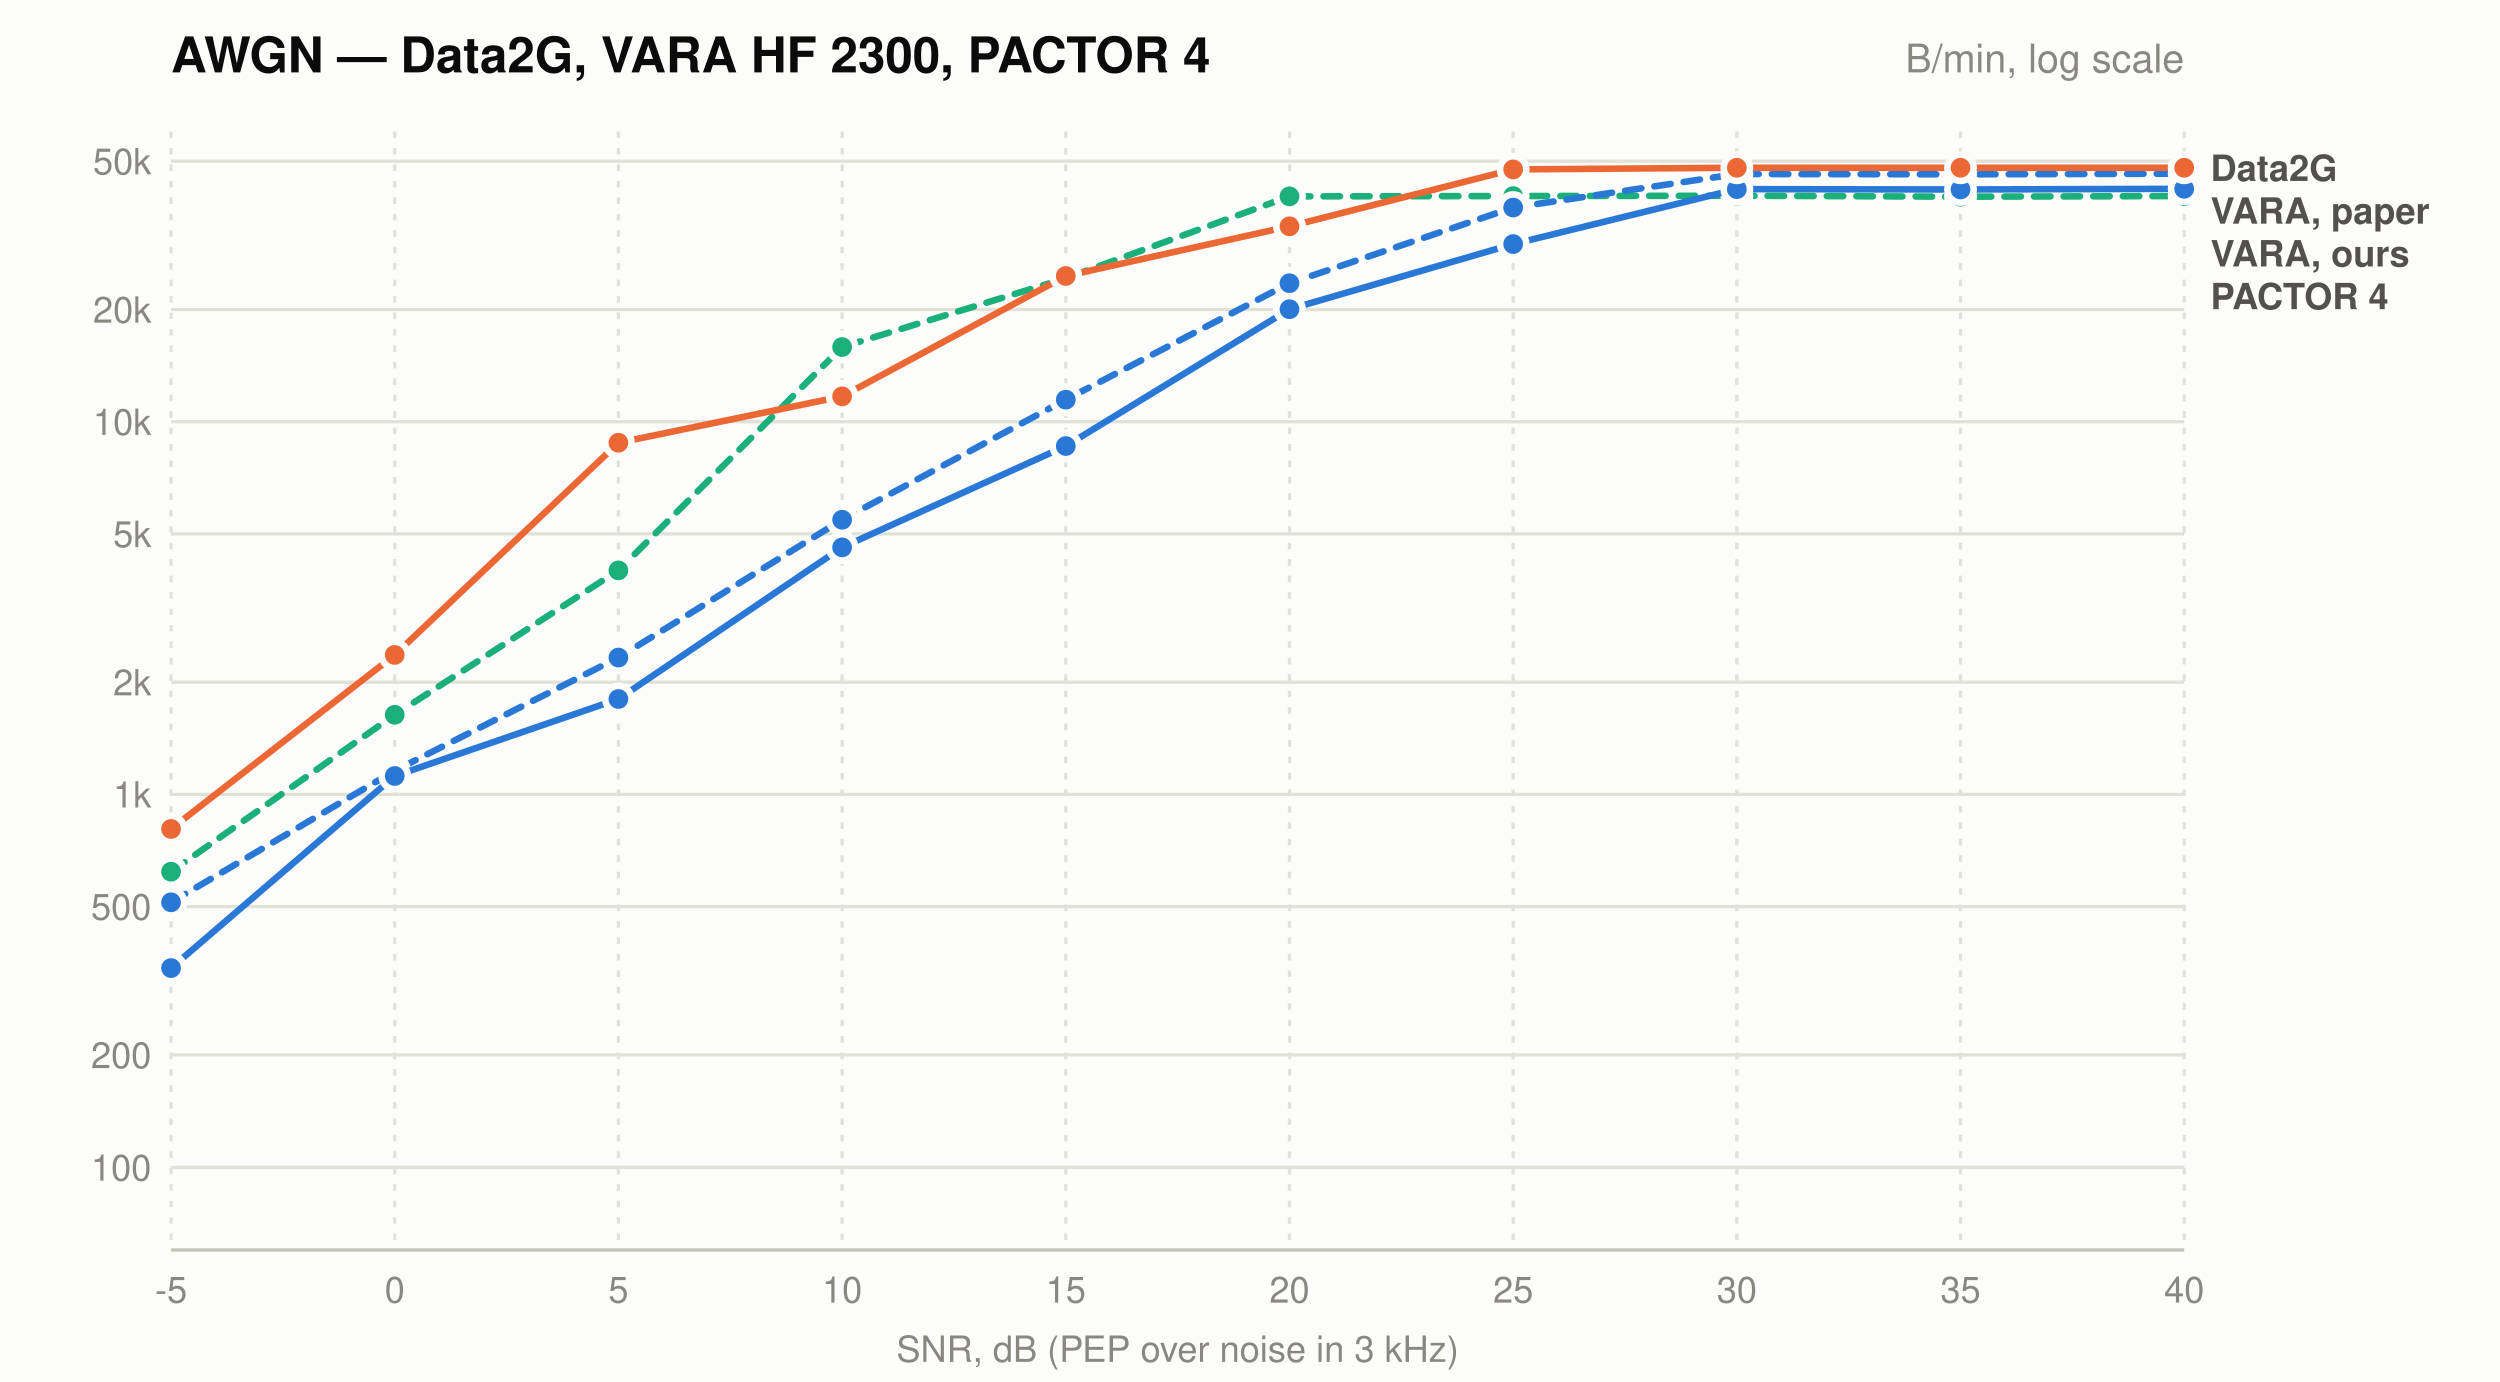
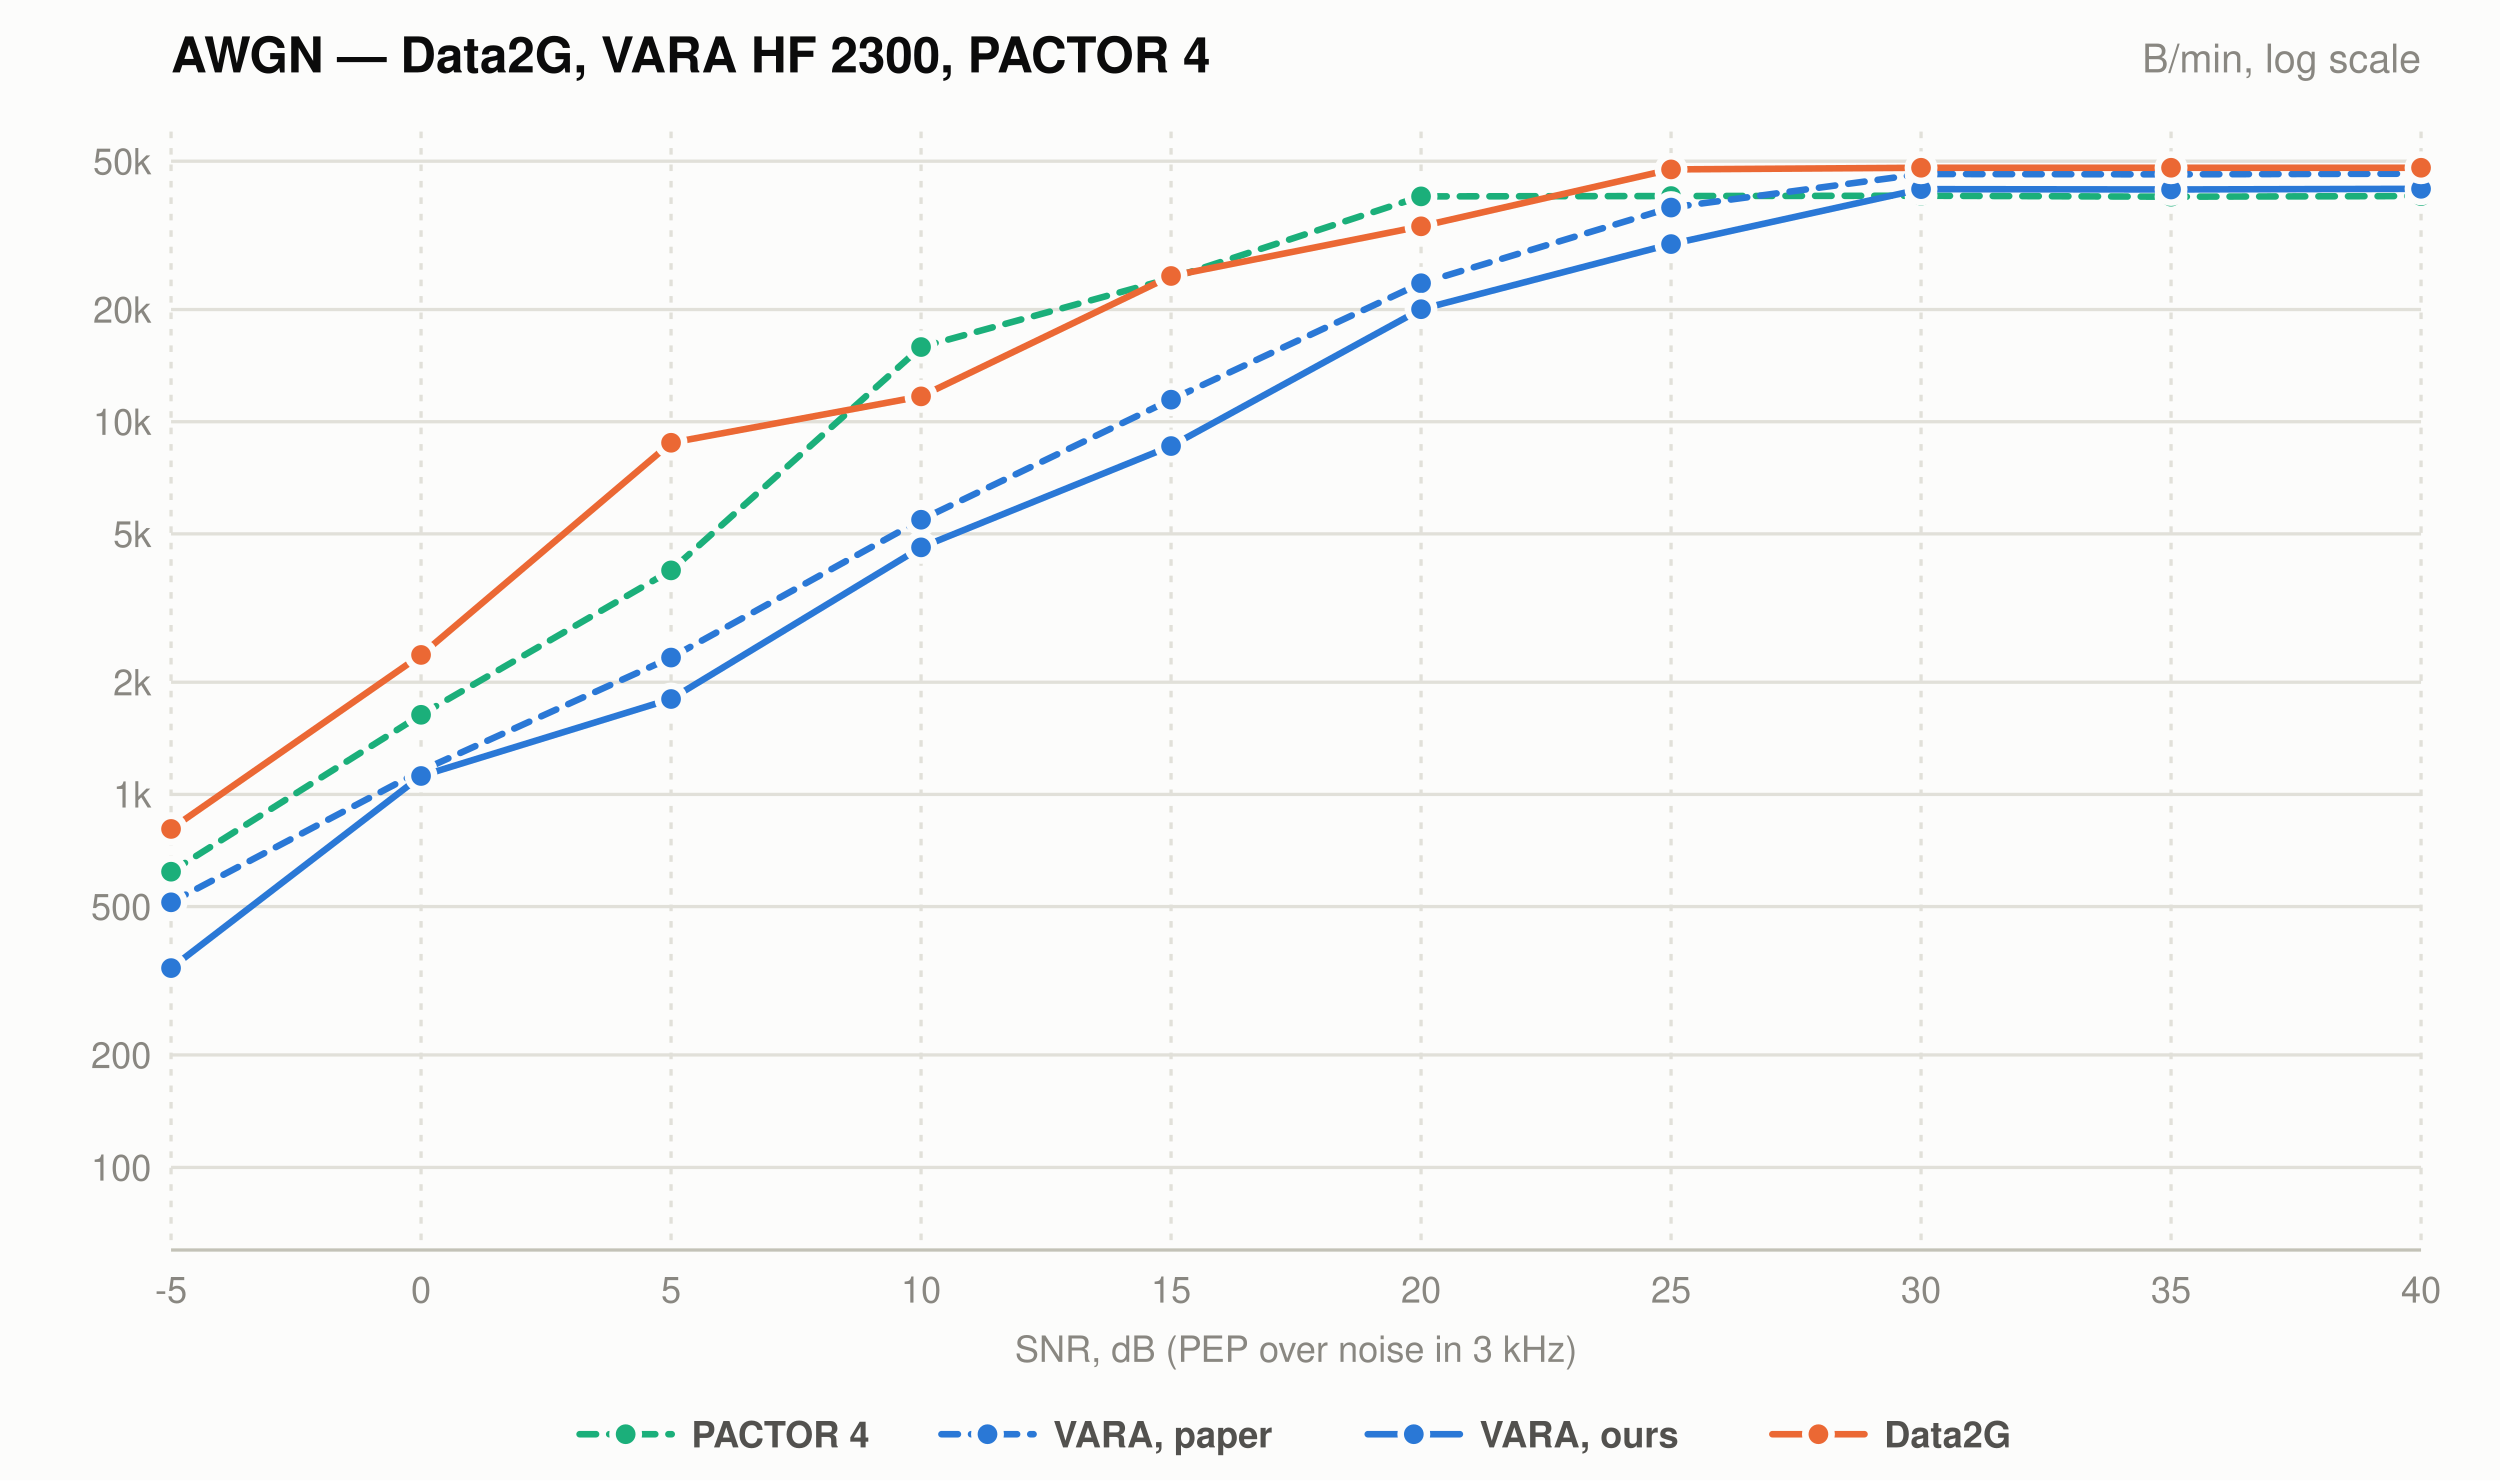
- <svg xmlns="http://www.w3.org/2000/svg" viewBox="0 0 760 420" width="760" height="420" font-family="-apple-system, BlinkMacSystemFont, 'Segoe UI', Helvetica, Arial, sans-serif">
-   <rect width="760" height="420" fill="#fcfcfb" />
+ <svg xmlns="http://www.w3.org/2000/svg" viewBox="0 0 760 450" width="760" height="450" font-family="-apple-system, BlinkMacSystemFont, 'Segoe UI', Helvetica, Arial, sans-serif">
+   <rect width="760" height="450" fill="#fcfcfb" />
  <text x="52" y="22" font-size="15" font-weight="600" fill="#0b0b0b">AWGN — Data2G, VARA HF 2300, PACTOR 4</text>
-   <text x="664" y="22" font-size="12" fill="#898781" text-anchor="end">B/min, log scale</text>
-   <line x1="52" x2="664" y1="354.9" y2="354.9" stroke="#e1e0d9" />
+   <text x="736" y="22" font-size="12" fill="#898781" text-anchor="end">B/min, log scale</text>
+   <line x1="52" x2="736" y1="354.9" y2="354.9" stroke="#e1e0d9" />
  <text x="46" y="358.9" font-size="11" fill="#898781" text-anchor="end">100</text>
-   <line x1="52" x2="664" y1="320.7" y2="320.7" stroke="#e1e0d9" />
+   <line x1="52" x2="736" y1="320.7" y2="320.7" stroke="#e1e0d9" />
  <text x="46" y="324.7" font-size="11" fill="#898781" text-anchor="end">200</text>
-   <line x1="52" x2="664" y1="275.6" y2="275.6" stroke="#e1e0d9" />
+   <line x1="52" x2="736" y1="275.6" y2="275.6" stroke="#e1e0d9" />
  <text x="46" y="279.6" font-size="11" fill="#898781" text-anchor="end">500</text>
-   <line x1="52" x2="664" y1="241.5" y2="241.5" stroke="#e1e0d9" />
+   <line x1="52" x2="736" y1="241.5" y2="241.5" stroke="#e1e0d9" />
  <text x="46" y="245.5" font-size="11" fill="#898781" text-anchor="end">1k</text>
-   <line x1="52" x2="664" y1="207.4" y2="207.4" stroke="#e1e0d9" />
+   <line x1="52" x2="736" y1="207.4" y2="207.4" stroke="#e1e0d9" />
  <text x="46" y="211.4" font-size="11" fill="#898781" text-anchor="end">2k</text>
-   <line x1="52" x2="664" y1="162.3" y2="162.3" stroke="#e1e0d9" />
+   <line x1="52" x2="736" y1="162.3" y2="162.3" stroke="#e1e0d9" />
  <text x="46" y="166.3" font-size="11" fill="#898781" text-anchor="end">5k</text>
-   <line x1="52" x2="664" y1="128.2" y2="128.2" stroke="#e1e0d9" />
+   <line x1="52" x2="736" y1="128.2" y2="128.2" stroke="#e1e0d9" />
  <text x="46" y="132.2" font-size="11" fill="#898781" text-anchor="end">10k</text>
-   <line x1="52" x2="664" y1="94.1" y2="94.1" stroke="#e1e0d9" />
+   <line x1="52" x2="736" y1="94.1" y2="94.1" stroke="#e1e0d9" />
  <text x="46" y="98.1" font-size="11" fill="#898781" text-anchor="end">20k</text>
-   <line x1="52" x2="664" y1="49.0" y2="49.0" stroke="#e1e0d9" />
+   <line x1="52" x2="736" y1="49.0" y2="49.0" stroke="#e1e0d9" />
  <text x="46" y="53.0" font-size="11" fill="#898781" text-anchor="end">50k</text>
  <line x1="52.0" x2="52.0" y1="40" y2="380" stroke="#e1e0d9" stroke-dasharray="2 3" />
  <text x="52.0" y="396" font-size="11" fill="#898781" text-anchor="middle">-5</text>
-   <line x1="120.0" x2="120.0" y1="40" y2="380" stroke="#e1e0d9" stroke-dasharray="2 3" />
-   <text x="120.0" y="396" font-size="11" fill="#898781" text-anchor="middle">0</text>
-   <line x1="188.0" x2="188.0" y1="40" y2="380" stroke="#e1e0d9" stroke-dasharray="2 3" />
-   <text x="188.0" y="396" font-size="11" fill="#898781" text-anchor="middle">5</text>
-   <line x1="256.0" x2="256.0" y1="40" y2="380" stroke="#e1e0d9" stroke-dasharray="2 3" />
-   <text x="256.0" y="396" font-size="11" fill="#898781" text-anchor="middle">10</text>
-   <line x1="324.0" x2="324.0" y1="40" y2="380" stroke="#e1e0d9" stroke-dasharray="2 3" />
-   <text x="324.0" y="396" font-size="11" fill="#898781" text-anchor="middle">15</text>
-   <line x1="392.0" x2="392.0" y1="40" y2="380" stroke="#e1e0d9" stroke-dasharray="2 3" />
-   <text x="392.0" y="396" font-size="11" fill="#898781" text-anchor="middle">20</text>
-   <line x1="460.0" x2="460.0" y1="40" y2="380" stroke="#e1e0d9" stroke-dasharray="2 3" />
-   <text x="460.0" y="396" font-size="11" fill="#898781" text-anchor="middle">25</text>
-   <line x1="528.0" x2="528.0" y1="40" y2="380" stroke="#e1e0d9" stroke-dasharray="2 3" />
-   <text x="528.0" y="396" font-size="11" fill="#898781" text-anchor="middle">30</text>
-   <line x1="596.0" x2="596.0" y1="40" y2="380" stroke="#e1e0d9" stroke-dasharray="2 3" />
-   <text x="596.0" y="396" font-size="11" fill="#898781" text-anchor="middle">35</text>
-   <line x1="664.0" x2="664.0" y1="40" y2="380" stroke="#e1e0d9" stroke-dasharray="2 3" />
-   <text x="664.0" y="396" font-size="11" fill="#898781" text-anchor="middle">40</text>
-   <line x1="52" x2="664" y1="380" y2="380" stroke="#c3c2b7" />
-   <text x="358.0" y="414" font-size="11" fill="#898781" text-anchor="middle">SNR, dB (PEP over noise in 3 kHz)</text>
-   <path d="M52.0,265.0L120.0,217.3L188.0,173.4L256.0,105.5L324.0,84.6L392.0,59.7L460.0,59.6L528.0,59.5L596.0,59.8L664.0,59.6" fill="none" stroke="#1baf7a" stroke-width="2" stroke-linejoin="round" stroke-linecap="round" stroke-dasharray="5 4" />
+   <line x1="128.0" x2="128.0" y1="40" y2="380" stroke="#e1e0d9" stroke-dasharray="2 3" />
+   <text x="128.0" y="396" font-size="11" fill="#898781" text-anchor="middle">0</text>
+   <line x1="204.0" x2="204.0" y1="40" y2="380" stroke="#e1e0d9" stroke-dasharray="2 3" />
+   <text x="204.0" y="396" font-size="11" fill="#898781" text-anchor="middle">5</text>
+   <line x1="280.0" x2="280.0" y1="40" y2="380" stroke="#e1e0d9" stroke-dasharray="2 3" />
+   <text x="280.0" y="396" font-size="11" fill="#898781" text-anchor="middle">10</text>
+   <line x1="356.0" x2="356.0" y1="40" y2="380" stroke="#e1e0d9" stroke-dasharray="2 3" />
+   <text x="356.0" y="396" font-size="11" fill="#898781" text-anchor="middle">15</text>
+   <line x1="432.0" x2="432.0" y1="40" y2="380" stroke="#e1e0d9" stroke-dasharray="2 3" />
+   <text x="432.0" y="396" font-size="11" fill="#898781" text-anchor="middle">20</text>
+   <line x1="508.0" x2="508.0" y1="40" y2="380" stroke="#e1e0d9" stroke-dasharray="2 3" />
+   <text x="508.0" y="396" font-size="11" fill="#898781" text-anchor="middle">25</text>
+   <line x1="584.0" x2="584.0" y1="40" y2="380" stroke="#e1e0d9" stroke-dasharray="2 3" />
+   <text x="584.0" y="396" font-size="11" fill="#898781" text-anchor="middle">30</text>
+   <line x1="660.0" x2="660.0" y1="40" y2="380" stroke="#e1e0d9" stroke-dasharray="2 3" />
+   <text x="660.0" y="396" font-size="11" fill="#898781" text-anchor="middle">35</text>
+   <line x1="736.0" x2="736.0" y1="40" y2="380" stroke="#e1e0d9" stroke-dasharray="2 3" />
+   <text x="736.0" y="396" font-size="11" fill="#898781" text-anchor="middle">40</text>
+   <line x1="52" x2="736" y1="380" y2="380" stroke="#c3c2b7" />
+   <text x="394.0" y="414" font-size="11" fill="#898781" text-anchor="middle">SNR, dB (PEP over noise in 3 kHz)</text>
+   <path d="M52.0,265.0L128.0,217.3L204.0,173.4L280.0,105.5L356.0,84.6L432.0,59.7L508.0,59.6L584.0,59.5L660.0,59.8L736.0,59.6" fill="none" stroke="#1baf7a" stroke-width="2" stroke-linejoin="round" stroke-linecap="round" stroke-dasharray="5 4" />
  <circle cx="52.0" cy="265.0" r="4" fill="#1baf7a" stroke="#fcfcfb" stroke-width="2" />
-   <circle cx="120.0" cy="217.3" r="4" fill="#1baf7a" stroke="#fcfcfb" stroke-width="2" />
-   <circle cx="188.0" cy="173.4" r="4" fill="#1baf7a" stroke="#fcfcfb" stroke-width="2" />
-   <circle cx="256.0" cy="105.5" r="4" fill="#1baf7a" stroke="#fcfcfb" stroke-width="2" />
-   <circle cx="324.0" cy="84.6" r="4" fill="#1baf7a" stroke="#fcfcfb" stroke-width="2" />
-   <circle cx="392.0" cy="59.7" r="4" fill="#1baf7a" stroke="#fcfcfb" stroke-width="2" />
-   <circle cx="460.0" cy="59.6" r="4" fill="#1baf7a" stroke="#fcfcfb" stroke-width="2" />
-   <circle cx="528.0" cy="59.5" r="4" fill="#1baf7a" stroke="#fcfcfb" stroke-width="2" />
-   <circle cx="596.0" cy="59.8" r="4" fill="#1baf7a" stroke="#fcfcfb" stroke-width="2" />
-   <circle cx="664.0" cy="59.6" r="4" fill="#1baf7a" stroke="#fcfcfb" stroke-width="2" />
-   <path d="M52.0,274.3L120.0,234.3L188.0,199.9L256.0,158.0L324.0,121.5L392.0,86.1L460.0,63.1L528.0,52.9L596.0,53.0L664.0,52.8" fill="none" stroke="#2a78d6" stroke-width="2" stroke-linejoin="round" stroke-linecap="round" stroke-dasharray="5 4" />
+   <circle cx="128.0" cy="217.3" r="4" fill="#1baf7a" stroke="#fcfcfb" stroke-width="2" />
+   <circle cx="204.0" cy="173.4" r="4" fill="#1baf7a" stroke="#fcfcfb" stroke-width="2" />
+   <circle cx="280.0" cy="105.5" r="4" fill="#1baf7a" stroke="#fcfcfb" stroke-width="2" />
+   <circle cx="356.0" cy="84.6" r="4" fill="#1baf7a" stroke="#fcfcfb" stroke-width="2" />
+   <circle cx="432.0" cy="59.7" r="4" fill="#1baf7a" stroke="#fcfcfb" stroke-width="2" />
+   <circle cx="508.0" cy="59.6" r="4" fill="#1baf7a" stroke="#fcfcfb" stroke-width="2" />
+   <circle cx="584.0" cy="59.5" r="4" fill="#1baf7a" stroke="#fcfcfb" stroke-width="2" />
+   <circle cx="660.0" cy="59.8" r="4" fill="#1baf7a" stroke="#fcfcfb" stroke-width="2" />
+   <circle cx="736.0" cy="59.6" r="4" fill="#1baf7a" stroke="#fcfcfb" stroke-width="2" />
+   <path d="M52.0,274.3L128.0,234.3L204.0,199.9L280.0,158.0L356.0,121.5L432.0,86.1L508.0,63.1L584.0,52.9L660.0,53.0L736.0,52.8" fill="none" stroke="#2a78d6" stroke-width="2" stroke-linejoin="round" stroke-linecap="round" stroke-dasharray="5 4" />
  <circle cx="52.0" cy="274.3" r="4" fill="#2a78d6" stroke="#fcfcfb" stroke-width="2" />
-   <circle cx="120.0" cy="234.3" r="4" fill="#2a78d6" stroke="#fcfcfb" stroke-width="2" />
-   <circle cx="188.0" cy="199.9" r="4" fill="#2a78d6" stroke="#fcfcfb" stroke-width="2" />
-   <circle cx="256.0" cy="158.0" r="4" fill="#2a78d6" stroke="#fcfcfb" stroke-width="2" />
-   <circle cx="324.0" cy="121.5" r="4" fill="#2a78d6" stroke="#fcfcfb" stroke-width="2" />
-   <circle cx="392.0" cy="86.1" r="4" fill="#2a78d6" stroke="#fcfcfb" stroke-width="2" />
-   <circle cx="460.0" cy="63.1" r="4" fill="#2a78d6" stroke="#fcfcfb" stroke-width="2" />
-   <circle cx="528.0" cy="52.9" r="4" fill="#2a78d6" stroke="#fcfcfb" stroke-width="2" />
-   <circle cx="596.0" cy="53.0" r="4" fill="#2a78d6" stroke="#fcfcfb" stroke-width="2" />
-   <circle cx="664.0" cy="52.8" r="4" fill="#2a78d6" stroke="#fcfcfb" stroke-width="2" />
-   <path d="M52.0,294.3L120.0,235.9L188.0,212.5L256.0,166.4L324.0,135.6L392.0,94.0L460.0,74.2L528.0,57.5L596.0,57.6L664.0,57.4" fill="none" stroke="#2a78d6" stroke-width="2" stroke-linejoin="round" stroke-linecap="round" />
+   <circle cx="128.0" cy="234.3" r="4" fill="#2a78d6" stroke="#fcfcfb" stroke-width="2" />
+   <circle cx="204.0" cy="199.9" r="4" fill="#2a78d6" stroke="#fcfcfb" stroke-width="2" />
+   <circle cx="280.0" cy="158.0" r="4" fill="#2a78d6" stroke="#fcfcfb" stroke-width="2" />
+   <circle cx="356.0" cy="121.5" r="4" fill="#2a78d6" stroke="#fcfcfb" stroke-width="2" />
+   <circle cx="432.0" cy="86.1" r="4" fill="#2a78d6" stroke="#fcfcfb" stroke-width="2" />
+   <circle cx="508.0" cy="63.1" r="4" fill="#2a78d6" stroke="#fcfcfb" stroke-width="2" />
+   <circle cx="584.0" cy="52.9" r="4" fill="#2a78d6" stroke="#fcfcfb" stroke-width="2" />
+   <circle cx="660.0" cy="53.0" r="4" fill="#2a78d6" stroke="#fcfcfb" stroke-width="2" />
+   <circle cx="736.0" cy="52.8" r="4" fill="#2a78d6" stroke="#fcfcfb" stroke-width="2" />
+   <path d="M52.0,294.3L128.0,235.9L204.0,212.5L280.0,166.4L356.0,135.6L432.0,94.0L508.0,74.2L584.0,57.5L660.0,57.6L736.0,57.4" fill="none" stroke="#2a78d6" stroke-width="2" stroke-linejoin="round" stroke-linecap="round" />
  <circle cx="52.0" cy="294.3" r="4" fill="#2a78d6" stroke="#fcfcfb" stroke-width="2" />
-   <circle cx="120.0" cy="235.9" r="4" fill="#2a78d6" stroke="#fcfcfb" stroke-width="2" />
-   <circle cx="188.0" cy="212.5" r="4" fill="#2a78d6" stroke="#fcfcfb" stroke-width="2" />
-   <circle cx="256.0" cy="166.4" r="4" fill="#2a78d6" stroke="#fcfcfb" stroke-width="2" />
-   <circle cx="324.0" cy="135.6" r="4" fill="#2a78d6" stroke="#fcfcfb" stroke-width="2" />
-   <circle cx="392.0" cy="94.0" r="4" fill="#2a78d6" stroke="#fcfcfb" stroke-width="2" />
-   <circle cx="460.0" cy="74.2" r="4" fill="#2a78d6" stroke="#fcfcfb" stroke-width="2" />
-   <circle cx="528.0" cy="57.5" r="4" fill="#2a78d6" stroke="#fcfcfb" stroke-width="2" />
-   <circle cx="596.0" cy="57.6" r="4" fill="#2a78d6" stroke="#fcfcfb" stroke-width="2" />
-   <circle cx="664.0" cy="57.4" r="4" fill="#2a78d6" stroke="#fcfcfb" stroke-width="2" />
-   <path d="M52.0,252.0L120.0,199.1L188.0,134.6L256.0,120.5L324.0,83.9L392.0,68.8L460.0,51.5L528.0,51.0L596.0,51.0L664.0,51.0" fill="none" stroke="#eb6834" stroke-width="2" stroke-linejoin="round" stroke-linecap="round" />
+   <circle cx="128.0" cy="235.9" r="4" fill="#2a78d6" stroke="#fcfcfb" stroke-width="2" />
+   <circle cx="204.0" cy="212.5" r="4" fill="#2a78d6" stroke="#fcfcfb" stroke-width="2" />
+   <circle cx="280.0" cy="166.4" r="4" fill="#2a78d6" stroke="#fcfcfb" stroke-width="2" />
+   <circle cx="356.0" cy="135.6" r="4" fill="#2a78d6" stroke="#fcfcfb" stroke-width="2" />
+   <circle cx="432.0" cy="94.0" r="4" fill="#2a78d6" stroke="#fcfcfb" stroke-width="2" />
+   <circle cx="508.0" cy="74.2" r="4" fill="#2a78d6" stroke="#fcfcfb" stroke-width="2" />
+   <circle cx="584.0" cy="57.5" r="4" fill="#2a78d6" stroke="#fcfcfb" stroke-width="2" />
+   <circle cx="660.0" cy="57.6" r="4" fill="#2a78d6" stroke="#fcfcfb" stroke-width="2" />
+   <circle cx="736.0" cy="57.4" r="4" fill="#2a78d6" stroke="#fcfcfb" stroke-width="2" />
+   <path d="M52.0,252.0L128.0,199.1L204.0,134.6L280.0,120.5L356.0,83.9L432.0,68.8L508.0,51.5L584.0,51.0L660.0,51.0L736.0,51.0" fill="none" stroke="#eb6834" stroke-width="2" stroke-linejoin="round" stroke-linecap="round" />
  <circle cx="52.0" cy="252.0" r="4" fill="#eb6834" stroke="#fcfcfb" stroke-width="2" />
-   <circle cx="120.0" cy="199.1" r="4" fill="#eb6834" stroke="#fcfcfb" stroke-width="2" />
-   <circle cx="188.0" cy="134.6" r="4" fill="#eb6834" stroke="#fcfcfb" stroke-width="2" />
-   <circle cx="256.0" cy="120.5" r="4" fill="#eb6834" stroke="#fcfcfb" stroke-width="2" />
-   <circle cx="324.0" cy="83.9" r="4" fill="#eb6834" stroke="#fcfcfb" stroke-width="2" />
-   <circle cx="392.0" cy="68.8" r="4" fill="#eb6834" stroke="#fcfcfb" stroke-width="2" />
-   <circle cx="460.0" cy="51.5" r="4" fill="#eb6834" stroke="#fcfcfb" stroke-width="2" />
-   <circle cx="528.0" cy="51.0" r="4" fill="#eb6834" stroke="#fcfcfb" stroke-width="2" />
-   <circle cx="596.0" cy="51.0" r="4" fill="#eb6834" stroke="#fcfcfb" stroke-width="2" />
-   <circle cx="664.0" cy="51.0" r="4" fill="#eb6834" stroke="#fcfcfb" stroke-width="2" />
-   <text x="672.0" y="55.0" font-size="11" font-weight="600" fill="#52514e">Data2G</text>
-   <text x="672.0" y="68.0" font-size="11" font-weight="600" fill="#52514e">VARA, paper</text>
-   <text x="672.0" y="81.0" font-size="11" font-weight="600" fill="#52514e">VARA, ours</text>
-   <text x="672.0" y="94.0" font-size="11" font-weight="600" fill="#52514e">PACTOR 4</text>
+   <circle cx="128.0" cy="199.1" r="4" fill="#eb6834" stroke="#fcfcfb" stroke-width="2" />
+   <circle cx="204.0" cy="134.6" r="4" fill="#eb6834" stroke="#fcfcfb" stroke-width="2" />
+   <circle cx="280.0" cy="120.5" r="4" fill="#eb6834" stroke="#fcfcfb" stroke-width="2" />
+   <circle cx="356.0" cy="83.9" r="4" fill="#eb6834" stroke="#fcfcfb" stroke-width="2" />
+   <circle cx="432.0" cy="68.8" r="4" fill="#eb6834" stroke="#fcfcfb" stroke-width="2" />
+   <circle cx="508.0" cy="51.5" r="4" fill="#eb6834" stroke="#fcfcfb" stroke-width="2" />
+   <circle cx="584.0" cy="51.0" r="4" fill="#eb6834" stroke="#fcfcfb" stroke-width="2" />
+   <circle cx="660.0" cy="51.0" r="4" fill="#eb6834" stroke="#fcfcfb" stroke-width="2" />
+   <circle cx="736.0" cy="51.0" r="4" fill="#eb6834" stroke="#fcfcfb" stroke-width="2" />
+   <line x1="176.2" x2="204.2" y1="436" y2="436" stroke="#1baf7a" stroke-width="2" stroke-linecap="round" stroke-dasharray="5 4" />
+   <circle cx="190.2" cy="436" r="4" fill="#1baf7a" stroke="#fcfcfb" stroke-width="2" />
+   <text x="210.2" y="440" font-size="11" font-weight="600" fill="#52514e">PACTOR 4</text>
+   <line x1="286.2" x2="314.2" y1="436" y2="436" stroke="#2a78d6" stroke-width="2" stroke-linecap="round" stroke-dasharray="5 4" />
+   <circle cx="300.2" cy="436" r="4" fill="#2a78d6" stroke="#fcfcfb" stroke-width="2" />
+   <text x="320.2" y="440" font-size="11" font-weight="600" fill="#52514e">VARA, paper</text>
+   <line x1="415.8" x2="443.8" y1="436" y2="436" stroke="#2a78d6" stroke-width="2" stroke-linecap="round" />
+   <circle cx="429.8" cy="436" r="4" fill="#2a78d6" stroke="#fcfcfb" stroke-width="2" />
+   <text x="449.8" y="440" font-size="11" font-weight="600" fill="#52514e">VARA, ours</text>
+   <line x1="538.8" x2="566.8" y1="436" y2="436" stroke="#eb6834" stroke-width="2" stroke-linecap="round" />
+   <circle cx="552.8" cy="436" r="4" fill="#eb6834" stroke="#fcfcfb" stroke-width="2" />
+   <text x="572.8" y="440" font-size="11" font-weight="600" fill="#52514e">Data2G</text>
</svg>
